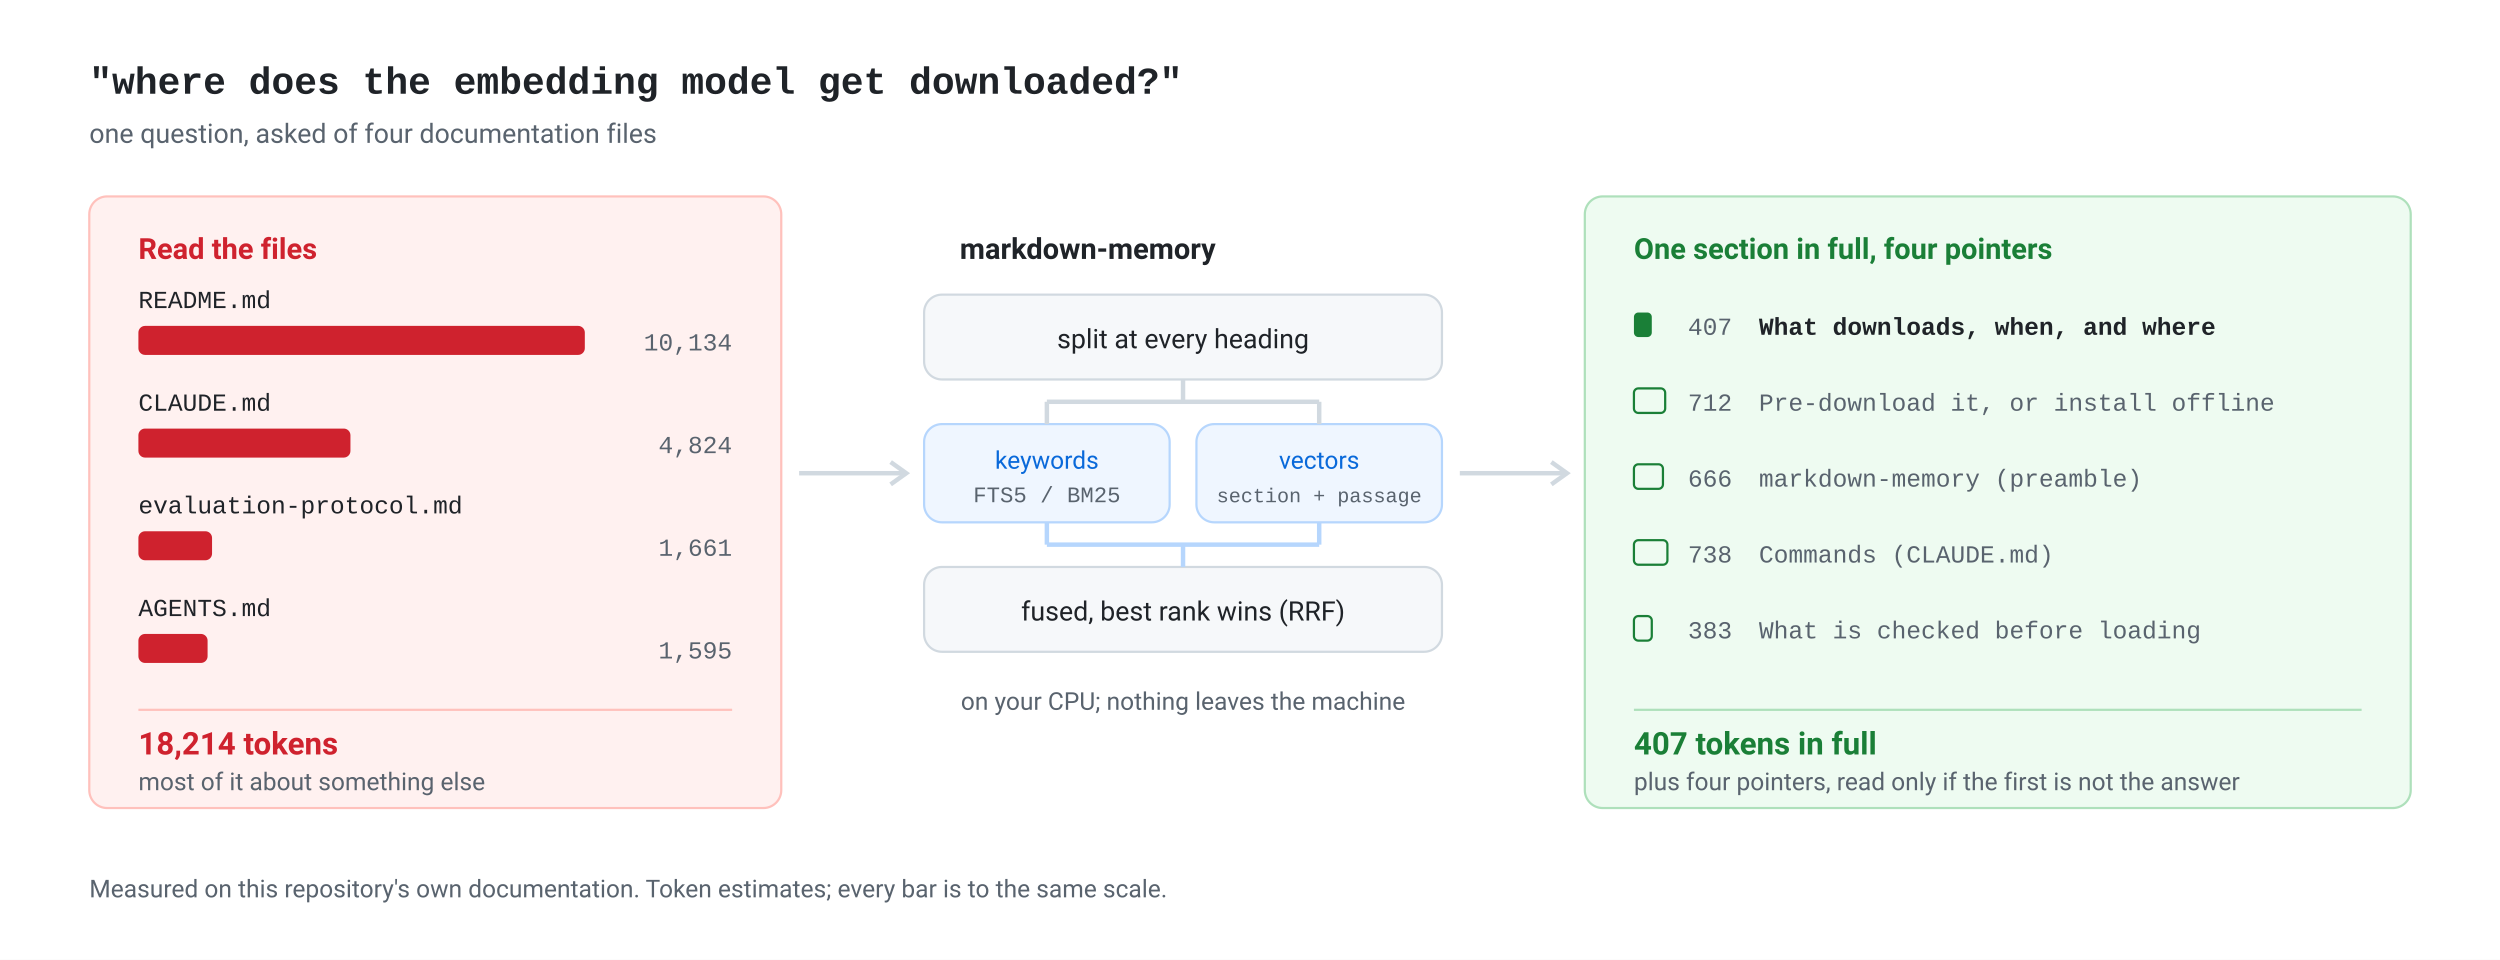
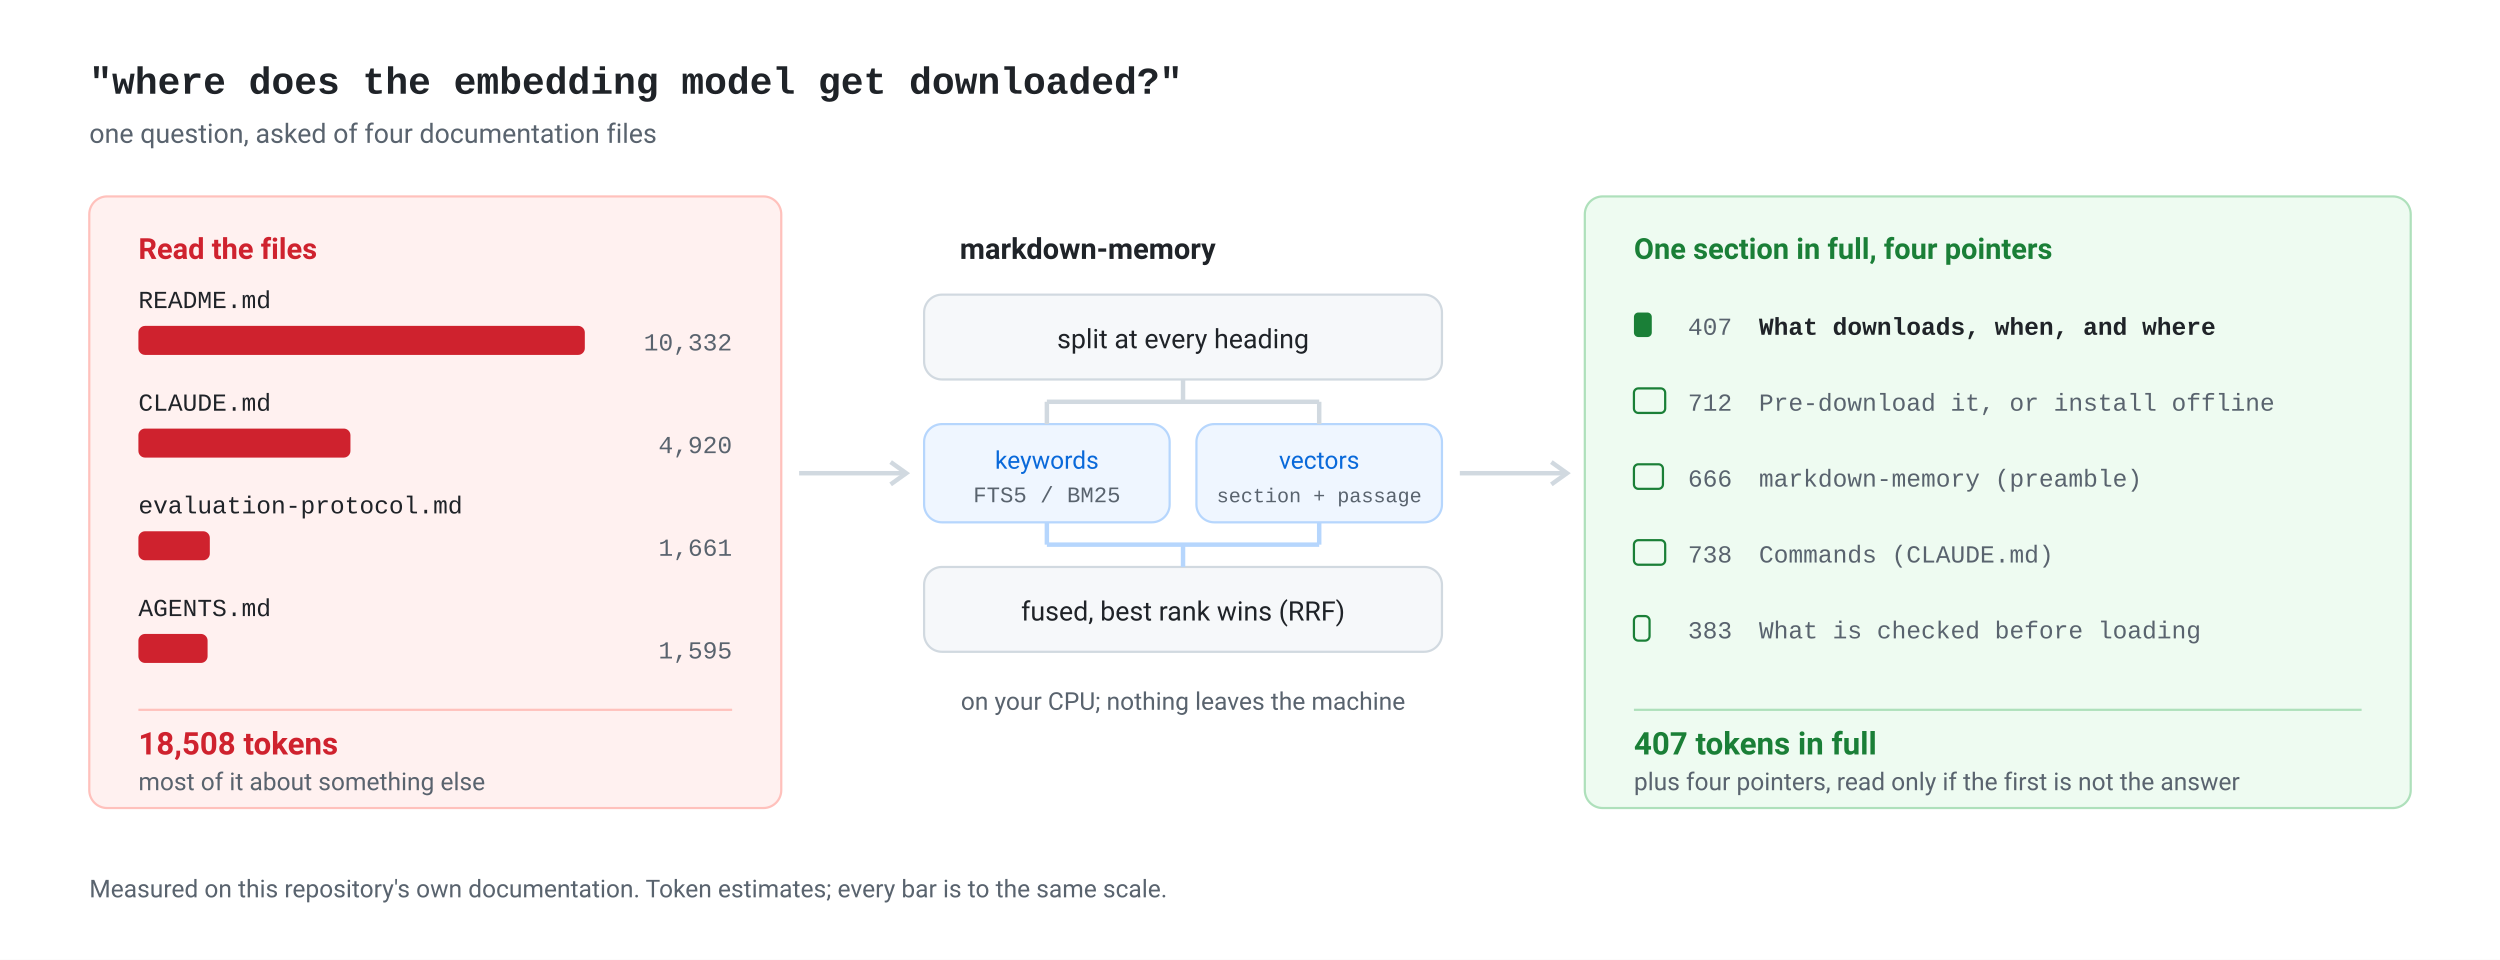
- <svg xmlns="http://www.w3.org/2000/svg" viewBox="0 0 1120 430" width="1120" height="430" role="img" aria-label="One question: reading four whole files costs 18,214 tokens; markdown-memory returns the section that answers in full, 407 tokens, with four pointers to the rest.">
+ <svg xmlns="http://www.w3.org/2000/svg" viewBox="0 0 1120 430" width="1120" height="430" role="img" aria-label="One question: reading four whole files costs 18,508 tokens; markdown-memory returns the section that answers in full, 407 tokens, with four pointers to the rest.">
  <rect width="1120" height="430" fill="#ffffff" />
  <text x="40" y="42" font-family="ui-monospace,SFMono-Regular,Menlo,Consolas,'Liberation Mono',monospace" font-size="17" font-weight="600" fill="#1f2328" text-anchor="start">"where does the embedding model get downloaded?"</text>
  <text x="40" y="64" font-family="ui-sans-serif,-apple-system,BlinkMacSystemFont,'Segoe UI',Roboto,'Helvetica Neue',Arial,sans-serif" font-size="12" font-weight="400" fill="#59636e" text-anchor="start">one question, asked of four documentation files</text>
  <rect x="40" y="88" width="310" height="274" rx="8" fill="#fff1f0" stroke="#ffc1bc" stroke-width="1" />
  <text x="62" y="116" font-family="ui-sans-serif,-apple-system,BlinkMacSystemFont,'Segoe UI',Roboto,'Helvetica Neue',Arial,sans-serif" font-size="13" font-weight="600" fill="#cf222e" text-anchor="start">Read the files</text>
  <text x="62" y="138" font-family="ui-monospace,SFMono-Regular,Menlo,Consolas,'Liberation Mono',monospace" font-size="11" font-weight="400" fill="#1f2328" text-anchor="start">README.md</text>
  <rect x="62" y="146" width="200" height="13" rx="3" fill="#cf222e" stroke="none" stroke-width="1" />
-   <text x="328" y="157" font-family="ui-monospace,SFMono-Regular,Menlo,Consolas,'Liberation Mono',monospace" font-size="11" font-weight="400" fill="#59636e" text-anchor="end">10,134</text>
+   <text x="328" y="157" font-family="ui-monospace,SFMono-Regular,Menlo,Consolas,'Liberation Mono',monospace" font-size="11" font-weight="400" fill="#59636e" text-anchor="end">10,332</text>
  <text x="62" y="184" font-family="ui-monospace,SFMono-Regular,Menlo,Consolas,'Liberation Mono',monospace" font-size="11" font-weight="400" fill="#1f2328" text-anchor="start">CLAUDE.md</text>
  <rect x="62" y="192" width="95" height="13" rx="3" fill="#cf222e" stroke="none" stroke-width="1" />
-   <text x="328" y="203" font-family="ui-monospace,SFMono-Regular,Menlo,Consolas,'Liberation Mono',monospace" font-size="11" font-weight="400" fill="#59636e" text-anchor="end">4,824</text>
+   <text x="328" y="203" font-family="ui-monospace,SFMono-Regular,Menlo,Consolas,'Liberation Mono',monospace" font-size="11" font-weight="400" fill="#59636e" text-anchor="end">4,920</text>
  <text x="62" y="230" font-family="ui-monospace,SFMono-Regular,Menlo,Consolas,'Liberation Mono',monospace" font-size="11" font-weight="400" fill="#1f2328" text-anchor="start">evaluation-protocol.md</text>
-   <rect x="62" y="238" width="33" height="13" rx="3" fill="#cf222e" stroke="none" stroke-width="1" />
+   <rect x="62" y="238" width="32" height="13" rx="3" fill="#cf222e" stroke="none" stroke-width="1" />
  <text x="328" y="249" font-family="ui-monospace,SFMono-Regular,Menlo,Consolas,'Liberation Mono',monospace" font-size="11" font-weight="400" fill="#59636e" text-anchor="end">1,661</text>
  <text x="62" y="276" font-family="ui-monospace,SFMono-Regular,Menlo,Consolas,'Liberation Mono',monospace" font-size="11" font-weight="400" fill="#1f2328" text-anchor="start">AGENTS.md</text>
  <rect x="62" y="284" width="31" height="13" rx="3" fill="#cf222e" stroke="none" stroke-width="1" />
  <text x="328" y="295" font-family="ui-monospace,SFMono-Regular,Menlo,Consolas,'Liberation Mono',monospace" font-size="11" font-weight="400" fill="#59636e" text-anchor="end">1,595</text>
  <path d="M62 318 L328 318" stroke="#ffc1bc" stroke-width="1" />
-   <text x="62" y="338" font-family="ui-sans-serif,-apple-system,BlinkMacSystemFont,'Segoe UI',Roboto,'Helvetica Neue',Arial,sans-serif" font-size="14" font-weight="600" fill="#cf222e" text-anchor="start">18,214 tokens</text>
+   <text x="62" y="338" font-family="ui-sans-serif,-apple-system,BlinkMacSystemFont,'Segoe UI',Roboto,'Helvetica Neue',Arial,sans-serif" font-size="14" font-weight="600" fill="#cf222e" text-anchor="start">18,508 tokens</text>
  <text x="62" y="354" font-family="ui-sans-serif,-apple-system,BlinkMacSystemFont,'Segoe UI',Roboto,'Helvetica Neue',Arial,sans-serif" font-size="11" font-weight="400" fill="#59636e" text-anchor="start">most of it about something else</text>
  <text x="430" y="116" font-family="ui-sans-serif,-apple-system,BlinkMacSystemFont,'Segoe UI',Roboto,'Helvetica Neue',Arial,sans-serif" font-size="13" font-weight="600" fill="#1f2328" text-anchor="start">markdown-memory</text>
  <rect x="414" y="132" width="232" height="38" rx="8" fill="#f6f8fa" stroke="#d1d9e0" stroke-width="1" />
  <text x="530" y="156" font-family="ui-sans-serif,-apple-system,BlinkMacSystemFont,'Segoe UI',Roboto,'Helvetica Neue',Arial,sans-serif" font-size="12" font-weight="400" fill="#1f2328" text-anchor="middle">split at every heading</text>
  <rect x="414" y="190" width="110" height="44" rx="8" fill="#eff6ff" stroke="#b6d6fd" stroke-width="1" />
  <text x="469" y="210" font-family="ui-sans-serif,-apple-system,BlinkMacSystemFont,'Segoe UI',Roboto,'Helvetica Neue',Arial,sans-serif" font-size="11" font-weight="400" fill="#0969da" text-anchor="middle">keywords</text>
  <text x="469" y="225" font-family="ui-monospace,SFMono-Regular,Menlo,Consolas,'Liberation Mono',monospace" font-size="10" font-weight="400" fill="#59636e" text-anchor="middle">FTS5 / BM25</text>
  <rect x="536" y="190" width="110" height="44" rx="8" fill="#eff6ff" stroke="#b6d6fd" stroke-width="1" />
  <text x="591" y="210" font-family="ui-sans-serif,-apple-system,BlinkMacSystemFont,'Segoe UI',Roboto,'Helvetica Neue',Arial,sans-serif" font-size="11" font-weight="400" fill="#0969da" text-anchor="middle">vectors</text>
  <text x="591" y="225" font-family="ui-monospace,SFMono-Regular,Menlo,Consolas,'Liberation Mono',monospace" font-size="9" font-weight="400" fill="#59636e" text-anchor="middle">section + passage</text>
  <rect x="414" y="254" width="232" height="38" rx="8" fill="#f6f8fa" stroke="#d1d9e0" stroke-width="1" />
  <text x="530" y="278" font-family="ui-sans-serif,-apple-system,BlinkMacSystemFont,'Segoe UI',Roboto,'Helvetica Neue',Arial,sans-serif" font-size="12" font-weight="400" fill="#1f2328" text-anchor="middle">fused, best rank wins (RRF)</text>
  <path d="M530 170 L530 180 M469 180 L591 180 M469 180 L469 190 M591 180 L591 190" stroke="#d1d9e0" stroke-width="2" fill="none" />
  <path d="M469 234 L469 244 M591 234 L591 244 M469 244 L591 244 M530 244 L530 254" stroke="#b6d6fd" stroke-width="2" fill="none" />
  <text x="530" y="318" font-family="ui-sans-serif,-apple-system,BlinkMacSystemFont,'Segoe UI',Roboto,'Helvetica Neue',Arial,sans-serif" font-size="11" font-weight="400" fill="#59636e" text-anchor="middle">on your CPU; nothing leaves the machine</text>
  <path d="M358 212 L406 212" stroke="#d1d9e0" stroke-width="2" fill="none" />
  <path d="M399 207 L406 212 L399 217" fill="none" stroke="#d1d9e0" stroke-width="2" />
  <path d="M654 212 L702 212" stroke="#d1d9e0" stroke-width="2" fill="none" />
  <path d="M695 207 L702 212 L695 217" fill="none" stroke="#d1d9e0" stroke-width="2" />
  <rect x="710" y="88" width="370" height="274" rx="8" fill="#eefbf1" stroke="#aee0bb" stroke-width="1" />
  <text x="732" y="116" font-family="ui-sans-serif,-apple-system,BlinkMacSystemFont,'Segoe UI',Roboto,'Helvetica Neue',Arial,sans-serif" font-size="13" font-weight="600" fill="#1a7f37" text-anchor="start">One section in full, four pointers</text>
  <rect x="732" y="140" width="8" height="11" rx="2" fill="#1a7f37" stroke="none" stroke-width="1" />
  <text x="776" y="150" font-family="ui-monospace,SFMono-Regular,Menlo,Consolas,'Liberation Mono',monospace" font-size="11" font-weight="400" fill="#59636e" text-anchor="end">407</text>
  <text x="788" y="150" font-family="ui-monospace,SFMono-Regular,Menlo,Consolas,'Liberation Mono',monospace" font-size="11" font-weight="600" fill="#1f2328" text-anchor="start">What downloads, when, and where</text>
  <rect x="732" y="174" width="14" height="11" rx="2" fill="none" stroke="#1a7f37" stroke-width="1" />
  <text x="776" y="184" font-family="ui-monospace,SFMono-Regular,Menlo,Consolas,'Liberation Mono',monospace" font-size="11" font-weight="400" fill="#59636e" text-anchor="end">712</text>
  <text x="788" y="184" font-family="ui-monospace,SFMono-Regular,Menlo,Consolas,'Liberation Mono',monospace" font-size="11" font-weight="400" fill="#59636e" text-anchor="start">Pre-download it, or install offline</text>
  <rect x="732" y="208" width="13" height="11" rx="2" fill="none" stroke="#1a7f37" stroke-width="1" />
  <text x="776" y="218" font-family="ui-monospace,SFMono-Regular,Menlo,Consolas,'Liberation Mono',monospace" font-size="11" font-weight="400" fill="#59636e" text-anchor="end">666</text>
  <text x="788" y="218" font-family="ui-monospace,SFMono-Regular,Menlo,Consolas,'Liberation Mono',monospace" font-size="11" font-weight="400" fill="#59636e" text-anchor="start">markdown-memory  (preamble)</text>
-   <rect x="732" y="242" width="15" height="11" rx="2" fill="none" stroke="#1a7f37" stroke-width="1" />
+   <rect x="732" y="242" width="14" height="11" rx="2" fill="none" stroke="#1a7f37" stroke-width="1" />
  <text x="776" y="252" font-family="ui-monospace,SFMono-Regular,Menlo,Consolas,'Liberation Mono',monospace" font-size="11" font-weight="400" fill="#59636e" text-anchor="end">738</text>
  <text x="788" y="252" font-family="ui-monospace,SFMono-Regular,Menlo,Consolas,'Liberation Mono',monospace" font-size="11" font-weight="400" fill="#59636e" text-anchor="start">Commands  (CLAUDE.md)</text>
-   <rect x="732" y="276" width="8" height="11" rx="2" fill="none" stroke="#1a7f37" stroke-width="1" />
+   <rect x="732" y="276" width="7" height="11" rx="2" fill="none" stroke="#1a7f37" stroke-width="1" />
  <text x="776" y="286" font-family="ui-monospace,SFMono-Regular,Menlo,Consolas,'Liberation Mono',monospace" font-size="11" font-weight="400" fill="#59636e" text-anchor="end">383</text>
  <text x="788" y="286" font-family="ui-monospace,SFMono-Regular,Menlo,Consolas,'Liberation Mono',monospace" font-size="11" font-weight="400" fill="#59636e" text-anchor="start">What is checked before loading</text>
  <path d="M732 318 L1058 318" stroke="#aee0bb" stroke-width="1" />
  <text x="732" y="338" font-family="ui-sans-serif,-apple-system,BlinkMacSystemFont,'Segoe UI',Roboto,'Helvetica Neue',Arial,sans-serif" font-size="14" font-weight="600" fill="#1a7f37" text-anchor="start">407 tokens in full</text>
  <text x="732" y="354" font-family="ui-sans-serif,-apple-system,BlinkMacSystemFont,'Segoe UI',Roboto,'Helvetica Neue',Arial,sans-serif" font-size="11" font-weight="400" fill="#59636e" text-anchor="start">plus four pointers, read only if the first is not the answer</text>
  <text x="40" y="402" font-family="ui-sans-serif,-apple-system,BlinkMacSystemFont,'Segoe UI',Roboto,'Helvetica Neue',Arial,sans-serif" font-size="11" font-weight="400" fill="#59636e" text-anchor="start">Measured on this repository's own documentation. Token estimates; every bar is to the same scale.</text>
</svg>
